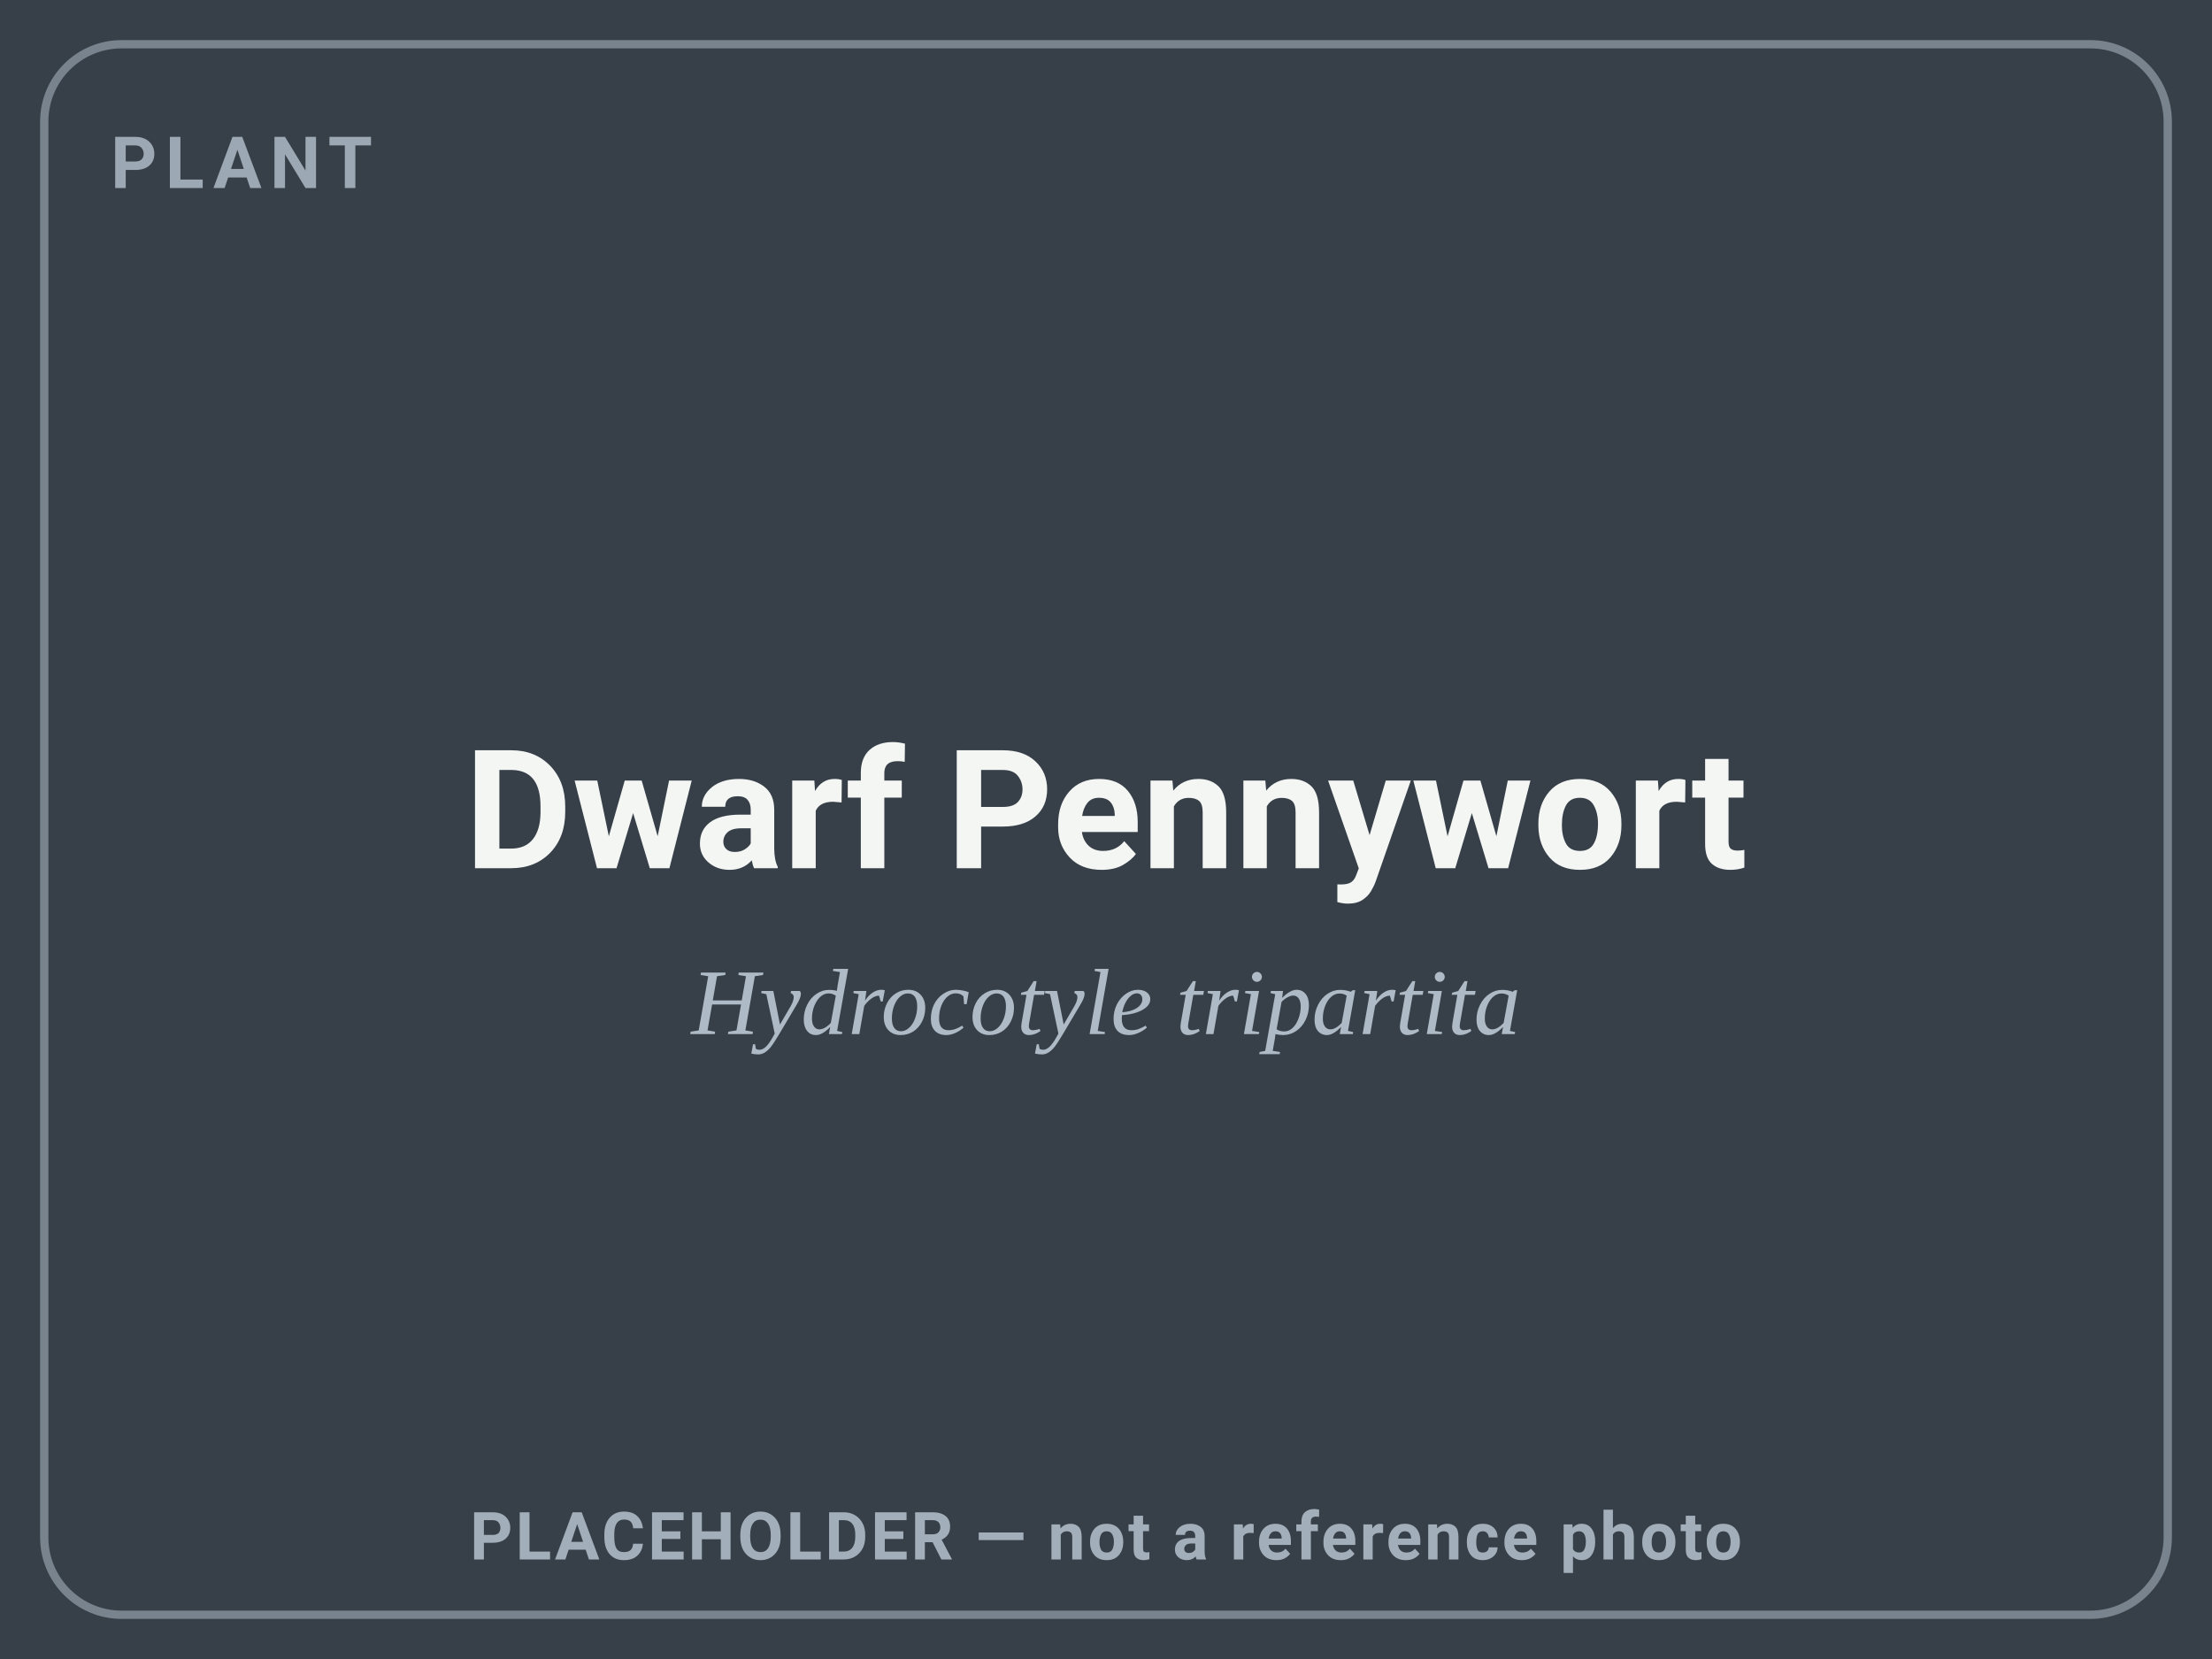
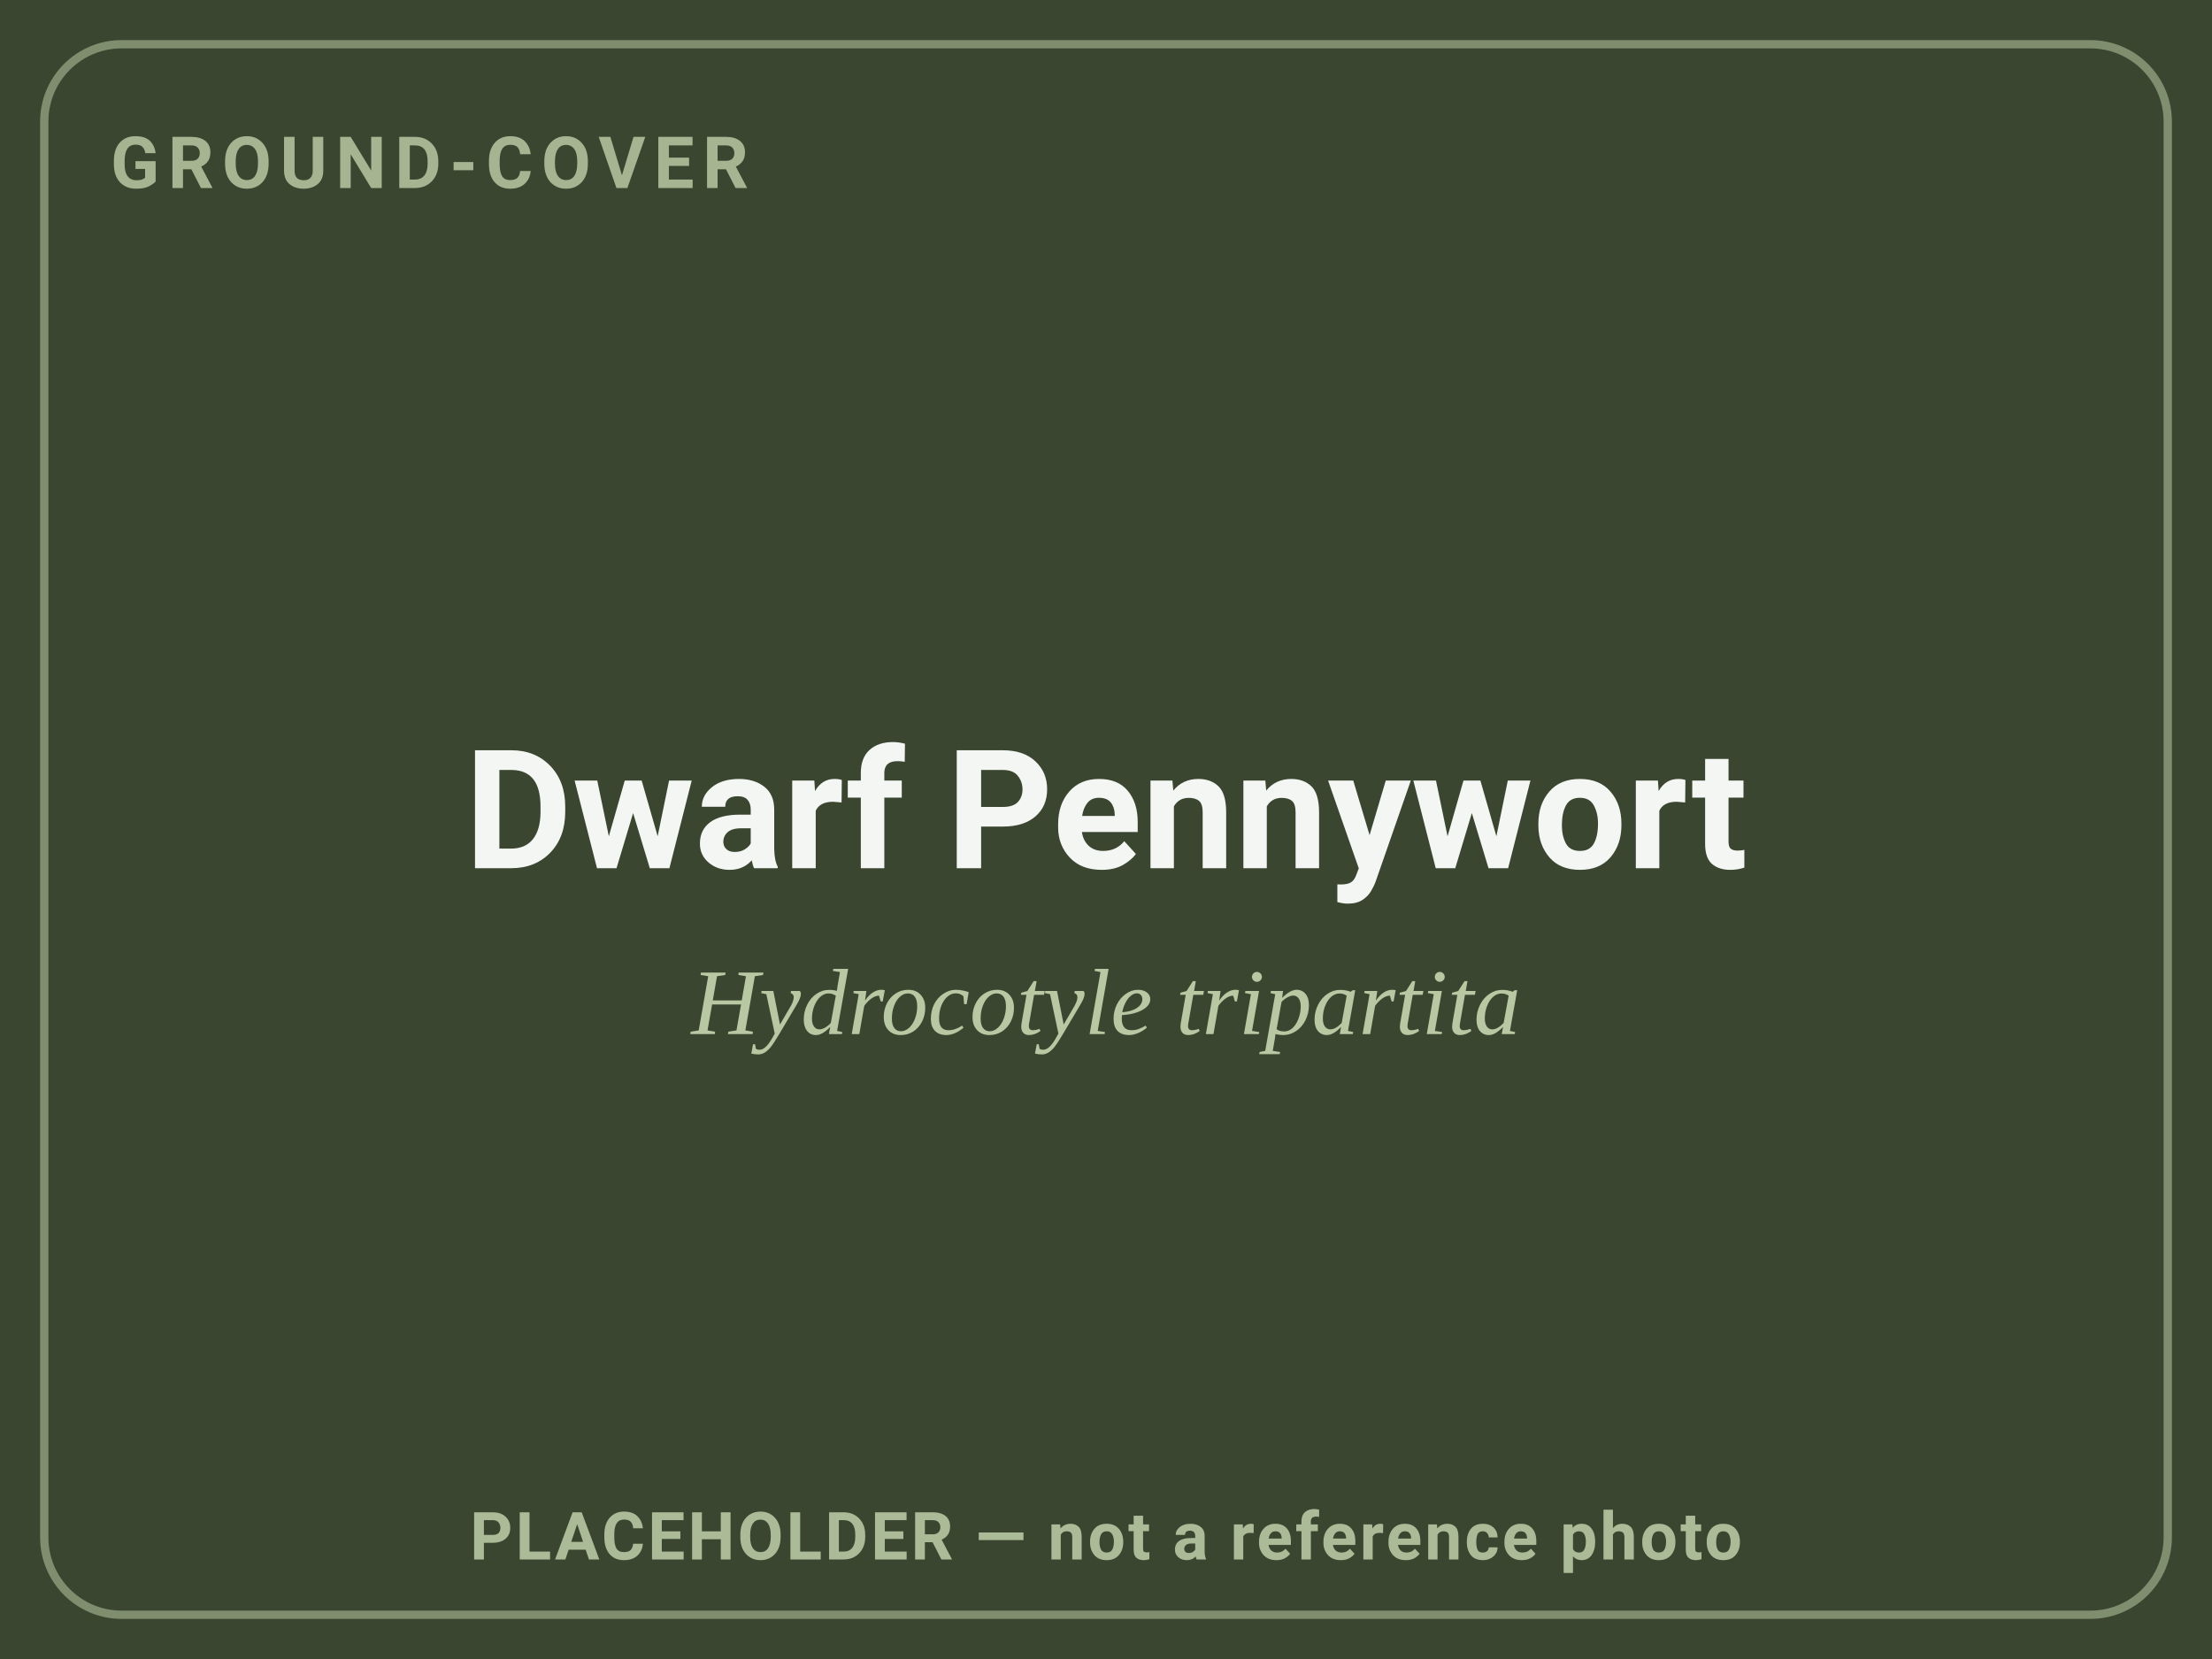
<svg xmlns="http://www.w3.org/2000/svg" viewBox="0 0 400 300" role="img" aria-label="Stylized placeholder for Dwarf Pennywort — not a reference photo">
-   <rect width="400" height="300" fill="#374049" />
-   <rect x="8" y="8" width="384" height="284" rx="14" fill="none" stroke="#aebac6" stroke-width="1.5" opacity="0.55" />
-   <text x="20" y="34" font-family="-apple-system, Segoe UI, Roboto, sans-serif" font-size="13" font-weight="600" letter-spacing="1.5" fill="#aebac6" opacity="0.85">PLANT</text>
+   <rect width="400" height="300" fill="#3a4630" />
+   <rect x="8" y="8" width="384" height="284" rx="14" fill="none" stroke="#b8c8a2" stroke-width="1.5" opacity="0.55" />
+   <text x="20" y="34" font-family="-apple-system, Segoe UI, Roboto, sans-serif" font-size="13" font-weight="600" letter-spacing="1.5" fill="#b8c8a2" opacity="0.85">GROUND-COVER</text>
  <text x="200" text-anchor="middle" font-family="-apple-system, Segoe UI, Roboto, sans-serif" font-size="30" font-weight="700" fill="#f4f6f4">
    <tspan x="200" y="157">Dwarf Pennywort</tspan>
  </text>
-   <text x="200" y="187" text-anchor="middle" font-family="Georgia, Times New Roman, serif" font-style="italic" font-size="17" fill="#aebac6">Hydrocotyle tripartita</text>
-   <text x="200" y="282" text-anchor="middle" font-family="-apple-system, Segoe UI, Roboto, sans-serif" font-size="12" font-weight="600" letter-spacing="0.5" fill="#aebac6" opacity="0.9">PLACEHOLDER — not a reference photo</text>
+   <text x="200" y="187" text-anchor="middle" font-family="Georgia, Times New Roman, serif" font-style="italic" font-size="17" fill="#b8c8a2">Hydrocotyle tripartita</text>
+   <text x="200" y="282" text-anchor="middle" font-family="-apple-system, Segoe UI, Roboto, sans-serif" font-size="12" font-weight="600" letter-spacing="0.5" fill="#b8c8a2" opacity="0.9">PLACEHOLDER — not a reference photo</text>
</svg>
